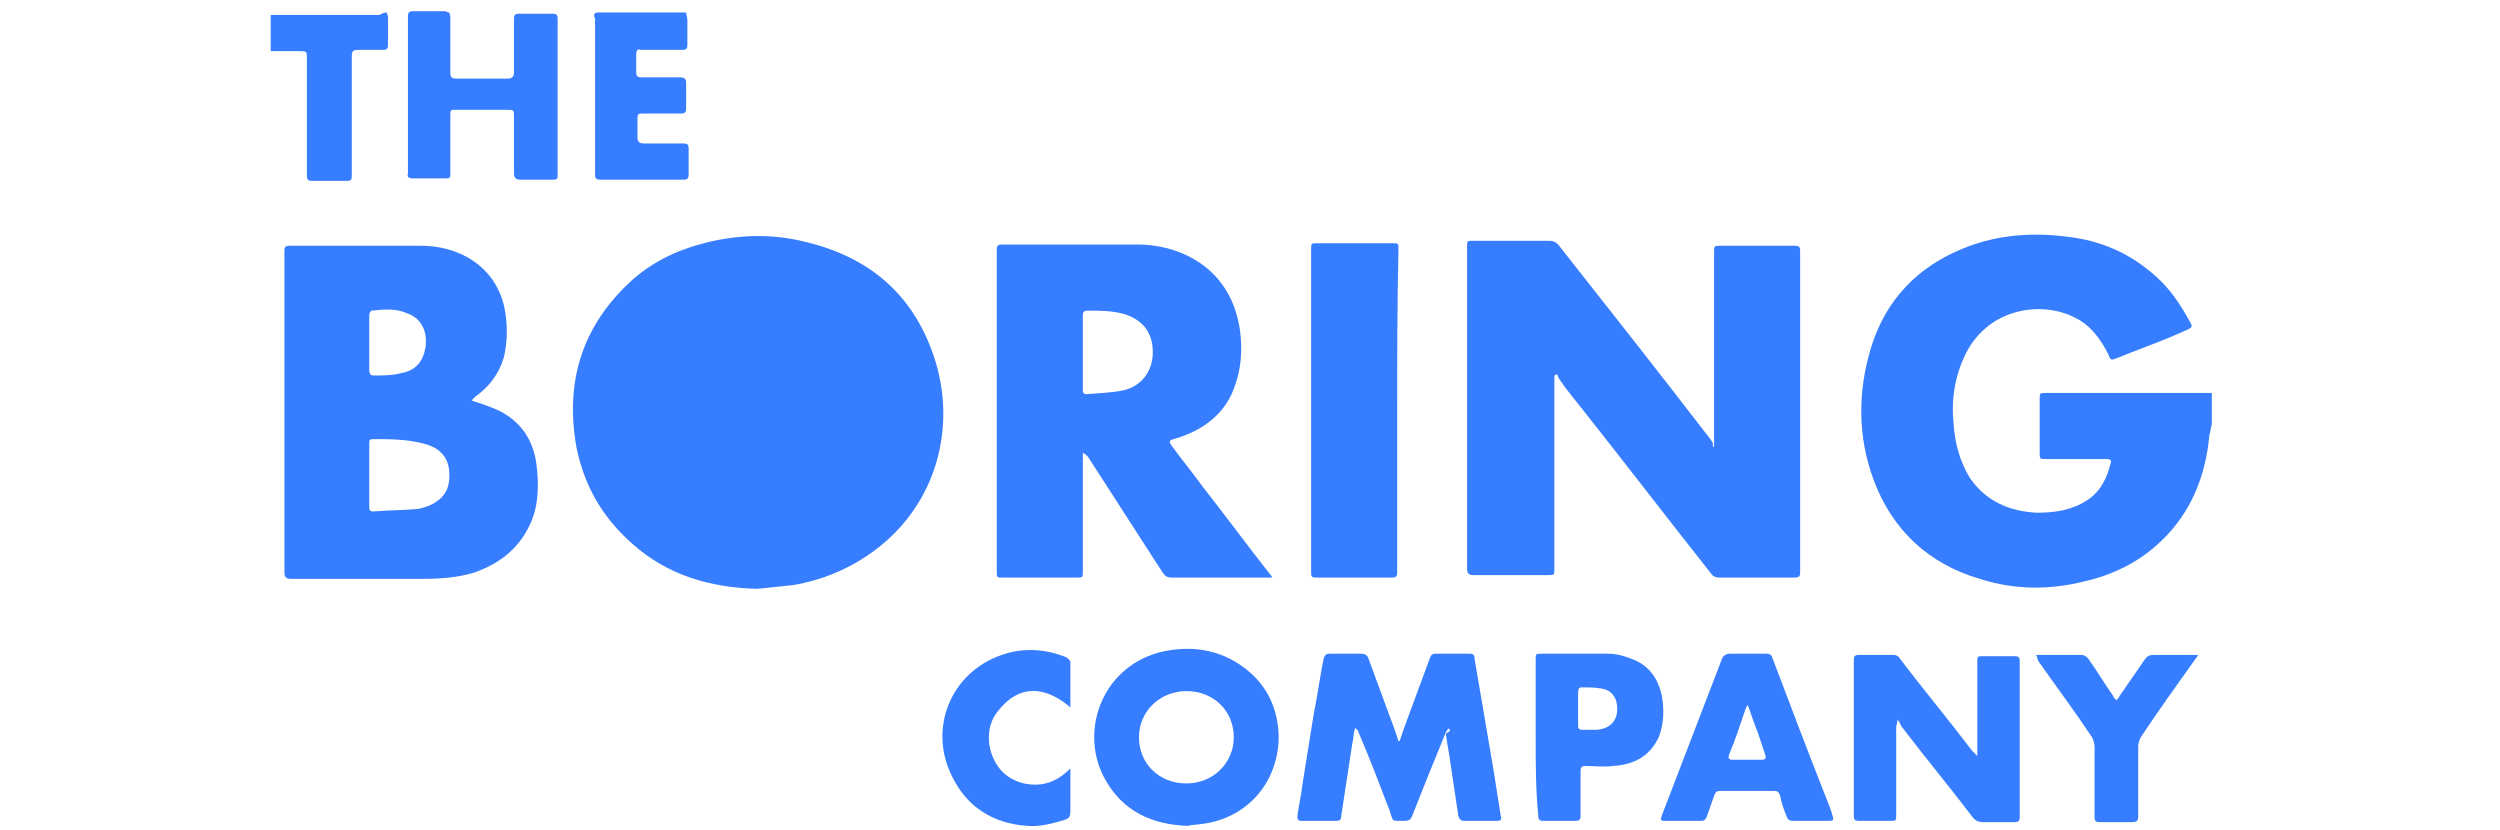
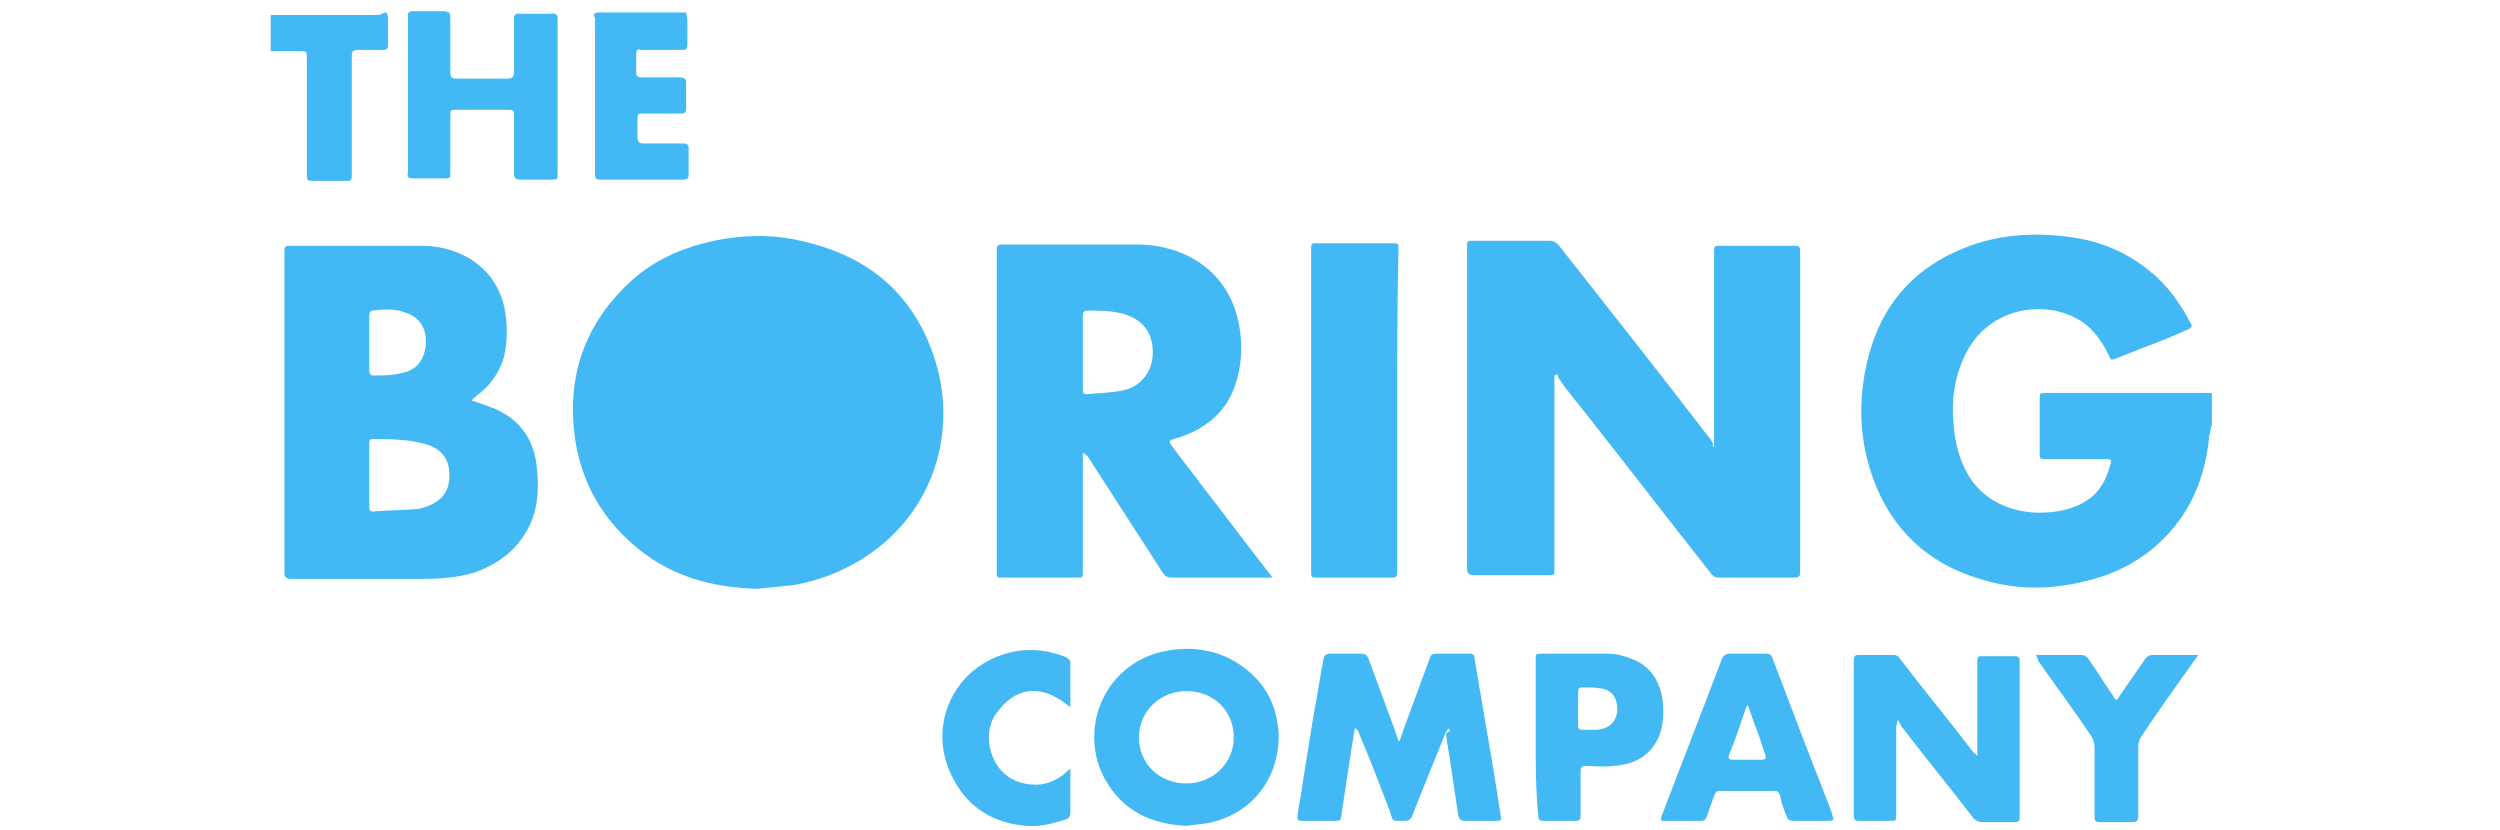
<svg xmlns="http://www.w3.org/2000/svg" version="1.1" id="Layer_1" x="0px" y="0px" viewBox="0 0 200.4 66.5" style="enable-background:new 0 0 200.4 66.5;" xml:space="preserve">
  <style type="text/css">
- 	.st0{fill:#377DFF;}
+ 	.st0{fill:#42b9f4;}
</style>
  <g>
    <g>
      <path class="st0" d="M177.3,34c-0.1,0.3-0.1,0.6-0.2,0.9c-0.3,3.3-1.5,6.3-4,8.6c-1.7,1.6-3.8,2.6-6,3.1c-2.8,0.7-5.6,0.7-8.4-0.2    c-4.1-1.2-7-3.9-8.5-7.9c-1.3-3.5-1.3-7.1-0.2-10.7c1.2-3.8,3.7-6.4,7.4-7.9c2.7-1.1,5.6-1.3,8.5-0.9c2.4,0.3,4.6,1.2,6.5,2.8    c1.4,1.1,2.4,2.6,3.2,4.1c0.2,0.3,0,0.4-0.2,0.5c-1.1,0.5-2.3,1-3.4,1.4c-0.8,0.3-1.5,0.6-2.3,0.9c-0.5,0.2-0.5,0.2-0.7-0.3    c-0.6-1.2-1.4-2.3-2.6-2.9c-2.6-1.4-6.9-0.9-8.8,2.8c-0.9,1.8-1.2,3.7-1,5.7c0.1,1.5,0.5,3,1.3,4.3c1.3,1.9,3.2,2.7,5.4,2.8    c1.4,0,2.8-0.2,4-1c1.1-0.7,1.6-1.8,1.9-3c0.1-0.3-0.2-0.3-0.4-0.3c-1.6,0-3.1,0-4.7,0c-0.6,0-0.6,0-0.6-0.5c0-1.4,0-2.9,0-4.3    c0-0.5,0-0.5,0.5-0.5c4.4,0,8.9,0,13.3,0C177.3,32.3,177.3,33.2,177.3,34z" />
      <path class="st0" d="M36,1c0.1,0.2,0.1,0.3,0.1,0.5c0,1.4,0,2.8,0,4.3c0,0.4,0.1,0.5,0.5,0.5c1.4,0,2.8,0,4.1,0    c0.3,0,0.5-0.1,0.5-0.5c0-1.4,0-2.9,0-4.3c0-0.3,0.1-0.4,0.4-0.4c0.9,0,1.8,0,2.7,0c0.3,0,0.4,0.1,0.4,0.4c0,4.1,0,8.3,0,12.4    c0,0.5,0,0.5-0.5,0.5c-0.8,0-1.7,0-2.5,0c-0.3,0-0.5-0.1-0.5-0.5c0-1.5,0-3,0-4.5c0-0.6,0-0.6-0.6-0.6c-1.3,0-2.6,0-4,0    c-0.5,0-0.5,0-0.5,0.5c0,1.5,0,3,0,4.5c0,0.5,0,0.5-0.5,0.5c-0.8,0-1.7,0-2.5,0c-0.3,0-0.5-0.1-0.4-0.4c0-4.2,0-8.4,0-12.6    c0-0.3,0.1-0.4,0.4-0.4c0.7,0,1.5,0,2.2,0c0.1,0,0.3,0,0.4,0C35.9,1,36,1,36,1z" />
      <path class="st0" d="M55,1c0,0.2,0.1,0.4,0.1,0.6c0,0.7,0,1.3,0,2c0,0.3-0.1,0.4-0.4,0.4c-1.1,0-2.2,0-3.3,0C51.1,3.9,51,4,51,4.4    c0,0.5,0,0.9,0,1.4c0,0.3,0.1,0.4,0.4,0.4c1,0,2,0,3.1,0c0.3,0,0.5,0.1,0.5,0.4c0,0.7,0,1.4,0,2.1c0,0.3-0.1,0.4-0.4,0.4    c-1,0-2,0-3,0c-0.5,0-0.5,0-0.5,0.6c0,0.4,0,0.9,0,1.3c0,0.3,0.1,0.5,0.5,0.5c1.1,0,2.2,0,3.2,0c0.3,0,0.4,0.1,0.4,0.4    c0,0.7,0,1.4,0,2.1c0,0.3-0.1,0.4-0.4,0.4c-2.2,0-4.5,0-6.7,0c-0.3,0-0.4-0.1-0.4-0.4c0-4.2,0-8.3,0-12.5C47.5,1.1,47.7,1,48,1    c2.2,0,4.3,0,6.5,0C54.6,1,54.8,1,55,1C55,1,55,1,55,1z" />
      <path class="st0" d="M31,1c0,0.1,0.1,0.2,0.1,0.4c0,0.7,0,1.5,0,2.2c0,0.3-0.1,0.4-0.4,0.4c-0.7,0-1.3,0-2,0    c-0.4,0-0.5,0.1-0.5,0.5c0,3.1,0,6.3,0,9.4c0,0.6,0,0.6-0.6,0.6c-0.8,0-1.6,0-2.4,0c-0.5,0-0.6,0-0.6-0.5c0-3.1,0-6.2,0-9.3    c0-0.6,0-0.6-0.6-0.6c-0.8,0-1.5,0-2.3,0c0-1,0-1.9,0-2.9c0.1,0,0.2,0,0.4,0c0.1,0,0.2,0,0.3,0c2.6,0,5.1,0,7.7,0    c0.1,0,0.2,0,0.3,0C30.8,1,30.9,1,31,1z" />
      <path class="st0" d="M60.7,47.2c-3.8-0.1-7.2-1.1-10-3.6c-2.4-2.1-3.9-4.7-4.5-7.8c-0.9-5.1,0.4-9.5,4.2-13.1    c1.7-1.6,3.7-2.6,6-3.2c2.7-0.7,5.5-0.8,8.2-0.1c5,1.2,8.5,4.1,10.2,9c2,5.7,0.3,12.1-4.8,15.8c-1.9,1.4-4.1,2.3-6.4,2.7    C62.6,47,61.6,47.1,60.7,47.2z" />
      <path class="st0" d="M137.4,35.8c0-0.1,0-0.3,0-0.4c0-5.1,0-10.1,0-15.2c0-0.5,0-0.5,0.6-0.5c2,0,3.9,0,5.9,0    c0.3,0,0.4,0.1,0.4,0.4c0,8.6,0,17.2,0,25.8c0,0.3-0.1,0.4-0.5,0.4c-2,0-4,0-6,0c-0.3,0-0.5-0.1-0.7-0.4    c-3.4-4.3-6.7-8.6-10.1-12.9c-0.7-0.9-1.4-1.7-2-2.6c-0.1-0.1-0.1-0.3-0.2-0.4c-0.1,0-0.1,0.1-0.2,0.1c0,0.1,0,0.2,0,0.3    c0,5.1,0,10.2,0,15.2c0,0.5,0,0.5-0.5,0.5c-2,0-4,0-6,0c-0.3,0-0.5-0.1-0.5-0.5c0-8.6,0-17.2,0-25.8c0-0.5,0-0.5,0.5-0.5    c2,0,4,0,6.1,0c0.3,0,0.5,0.1,0.7,0.3c4.1,5.2,8.2,10.4,12.2,15.6c0.1,0.1,0.1,0.2,0.2,0.3C137.3,35.9,137.3,35.8,137.4,35.8z" />
      <path class="st0" d="M37.8,32.1c0.6,0.2,1.2,0.4,1.7,0.6c2,0.8,3.2,2.3,3.5,4.5c0.2,1.6,0.2,3.3-0.5,4.8c-0.9,2-2.5,3.2-4.5,3.9    c-1.3,0.4-2.7,0.5-4.1,0.5c-3.5,0-7.1,0-10.6,0c-0.3,0-0.5-0.1-0.5-0.5c0-8.6,0-17.2,0-25.8c0-0.3,0.1-0.4,0.4-0.4    c3.5,0,7,0,10.5,0c1.4,0,2.7,0.3,3.9,1c1.5,0.9,2.4,2.2,2.8,3.8c0.3,1.4,0.3,2.8,0,4.1C40,30,39.2,31,38.1,31.8    C38,31.9,37.9,32,37.8,32.1z M29.6,38.1c0,0.8,0,1.6,0,2.5c0,0.2,0,0.4,0.3,0.4c1.2-0.1,2.4-0.1,3.6-0.2c0.5-0.1,1.1-0.3,1.5-0.6    c0.9-0.6,1.1-1.5,1-2.5c-0.1-1.1-0.8-1.8-1.9-2.1c-1.4-0.4-2.8-0.4-4.2-0.4c-0.3,0-0.3,0.1-0.3,0.4C29.6,36.5,29.6,37.3,29.6,38.1    z M29.6,27.5c0,0.7,0,1.5,0,2.2c0,0.2,0.1,0.4,0.3,0.4c0.8,0,1.6,0,2.3-0.2c1.1-0.2,1.7-0.9,1.9-2c0.2-1.3-0.3-2.4-1.5-2.8    c-0.9-0.4-1.9-0.3-2.8-0.2c-0.1,0-0.2,0.2-0.2,0.4C29.6,26.1,29.6,26.8,29.6,27.5z" />
      <path class="st0" d="M102,46.3c-0.2,0-0.3,0-0.4,0c-2.6,0-5.1,0-7.7,0c-0.3,0-0.5-0.1-0.7-0.4c-2-3.1-4-6.2-6-9.3    c-0.1-0.1-0.2-0.2-0.4-0.3c0,0.1,0,0.3,0,0.4c0,3,0,6.1,0,9.1c0,0.5,0,0.5-0.5,0.5c-2,0-4,0-5.9,0c-0.5,0-0.5,0-0.5-0.5    c0-8.6,0-17.1,0-25.7c0-0.3,0-0.5,0.4-0.5c3.6,0,7.2,0,10.8,0c1.9,0,3.8,0.5,5.4,1.7c1.7,1.3,2.6,3.1,2.9,5.2    c0.2,1.5,0.1,3-0.4,4.4c-0.7,2.1-2.3,3.4-4.3,4.1c-0.2,0.1-0.4,0.1-0.6,0.2c-0.4,0.1-0.4,0.2-0.2,0.5c0.8,1.1,1.7,2.2,2.5,3.3    c1.8,2.3,3.5,4.6,5.3,6.9C101.9,46.1,101.9,46.2,102,46.3z M86.8,28.3c0,1,0,1.9,0,2.9c0,0.2,0,0.4,0.3,0.4c1-0.1,1.9-0.1,2.9-0.3    c1.4-0.3,2.3-1.4,2.4-2.8c0.1-1.7-0.7-2.8-2.2-3.3c-1-0.3-2-0.3-3-0.3c-0.3,0-0.4,0.1-0.4,0.4C86.8,26.3,86.8,27.3,86.8,28.3z" />
      <path class="st0" d="M112,33c0,4.3,0,8.6,0,12.9c0,0.3-0.1,0.4-0.4,0.4c-2,0-4.1,0-6.1,0c-0.4,0-0.4-0.1-0.4-0.5c0-3.7,0-7.3,0-11    c0-4.9,0-9.8,0-14.8c0-0.5,0-0.5,0.5-0.5c2,0,4,0,6,0c0.5,0,0.5,0,0.5,0.5C112,24.4,112,28.7,112,33C112,33,112,33,112,33z" />
      <path class="st0" d="M116.1,58.4c-0.1,0.1-0.1,0.2-0.2,0.3c-0.9,2.2-1.8,4.4-2.7,6.7c-0.1,0.3-0.3,0.4-0.6,0.4    c-1.1,0-0.9,0.1-1.2-0.8c-0.8-2.1-1.6-4.2-2.5-6.3c0-0.1-0.1-0.2-0.2-0.3c0,0-0.1,0-0.1,0c-0.1,0.4-0.1,0.8-0.2,1.2    c-0.3,2-0.6,3.9-0.9,5.9c0,0.2-0.1,0.3-0.4,0.3c-0.9,0-1.8,0-2.8,0c-0.3,0-0.3-0.2-0.3-0.4c0.1-0.8,0.3-1.6,0.4-2.5    c0.3-1.9,0.6-3.7,0.9-5.6c0.3-1.5,0.5-3,0.8-4.5c0.1-0.3,0.2-0.4,0.5-0.4c0.8,0,1.7,0,2.5,0c0.3,0,0.5,0.1,0.6,0.4    c0.7,1.9,1.4,3.8,2.1,5.7c0.1,0.3,0.2,0.6,0.3,0.9c0,0,0.1,0,0.1,0c0.1-0.3,0.2-0.6,0.3-0.9c0.7-1.9,1.4-3.8,2.1-5.7    c0.1-0.3,0.2-0.4,0.5-0.4c0.9,0,1.8,0,2.7,0c0.3,0,0.4,0.1,0.4,0.4c0.5,2.9,1,5.9,1.5,8.8c0.2,1.3,0.4,2.5,0.6,3.8    c0.1,0.3,0,0.4-0.3,0.4c-0.9,0-1.7,0-2.6,0c-0.3,0-0.4-0.1-0.5-0.4c-0.2-1.3-0.4-2.7-0.6-4c-0.1-0.9-0.3-1.7-0.4-2.6    C116.3,58.6,116.3,58.5,116.1,58.4C116.2,58.4,116.2,58.4,116.1,58.4z" />
      <path class="st0" d="M152.1,57.7c0,0.3-0.1,0.4-0.1,0.6c0,2.3,0,4.7,0,7c0,0.5,0,0.5-0.5,0.5c-0.8,0-1.7,0-2.5,0    c-0.3,0-0.4-0.1-0.4-0.4c0-4.2,0-8.4,0-12.5c0-0.3,0.1-0.4,0.4-0.4c0.9,0,1.8,0,2.8,0c0.2,0,0.4,0.1,0.5,0.3    c1.9,2.5,3.9,4.9,5.8,7.4c0.1,0.1,0.2,0.2,0.4,0.4c0-0.3,0-0.4,0-0.5c0-2.3,0-4.7,0-7c0-0.5,0-0.5,0.5-0.5c0.8,0,1.7,0,2.5,0    c0.3,0,0.4,0.1,0.4,0.4c0,4.2,0,8.4,0,12.5c0,0.3-0.1,0.4-0.4,0.4c-0.9,0-1.7,0-2.6,0c-0.3,0-0.5-0.1-0.7-0.3    c-1.9-2.5-3.9-4.9-5.8-7.4C152.3,58,152.3,57.9,152.1,57.7z" />
      <path class="st0" d="M95.2,66.2c-2.9-0.1-5.2-1.2-6.6-3.7c-2.1-3.7-0.4-8.9,4.3-10.2c2.4-0.6,4.8-0.3,6.8,1.2    c1.9,1.4,2.8,3.4,2.8,5.7c-0.1,3.5-2.4,6.2-5.8,6.8C96.1,66.1,95.6,66.1,95.2,66.2z M91.3,59.1c0,2.1,1.6,3.7,3.8,3.7    c2.1,0,3.8-1.6,3.8-3.7c0-2.1-1.6-3.7-3.8-3.7C93,55.4,91.3,57,91.3,59.1z" />
      <path class="st0" d="M145.1,65.8c-0.4,0-0.9,0-1.3,0c-0.4,0-0.5-0.1-0.6-0.4c-0.2-0.5-0.4-1-0.5-1.6c-0.1-0.3-0.2-0.4-0.5-0.4    c-1.4,0-2.8,0-4.3,0c-0.3,0-0.4,0.1-0.5,0.4c-0.2,0.6-0.4,1.1-0.6,1.7c-0.1,0.2-0.2,0.3-0.4,0.3c-1,0-2,0-3,0    c-0.3,0-0.3-0.1-0.2-0.4c1.6-4.2,3.2-8.3,4.8-12.5c0.1-0.3,0.3-0.5,0.7-0.5c1,0,1.9,0,2.9,0c0.3,0,0.4,0.1,0.5,0.4    c1.4,3.7,2.8,7.4,4.3,11.2c0.2,0.5,0.4,1,0.5,1.4c0.1,0.3,0.1,0.4-0.3,0.4C146.1,65.8,145.6,65.8,145.1,65.8z M140.1,56.5    c-0.1,0.2-0.2,0.3-0.2,0.4c-0.4,1.2-0.8,2.4-1.3,3.6c-0.1,0.3,0,0.4,0.3,0.4c0.8,0,1.6,0,2.3,0c0.3,0,0.4-0.1,0.3-0.4    c-0.2-0.6-0.4-1.2-0.6-1.8C140.6,58,140.4,57.3,140.1,56.5z" />
      <path class="st0" d="M123.1,59.1c0-2.1,0-4.1,0-6.2c0-0.5,0-0.5,0.5-0.5c1.8,0,3.5,0,5.3,0c0.7,0,1.4,0.2,2.1,0.5    c1.2,0.5,1.9,1.5,2.2,2.8c0.2,1.1,0.2,2.2-0.2,3.3c-0.7,1.6-2,2.3-3.7,2.4c-0.7,0.1-1.5,0-2.2,0c-0.3,0-0.4,0.1-0.4,0.4    c0,1.2,0,2.4,0,3.6c0,0.3-0.1,0.4-0.4,0.4c-0.9,0-1.7,0-2.6,0c-0.3,0-0.4-0.1-0.4-0.5C123.1,63.3,123.1,61.2,123.1,59.1z     M126.5,56.9c0,0.4,0,0.9,0,1.3c0,0.2,0.1,0.3,0.3,0.3c0.4,0,0.8,0,1.2,0c1.2-0.1,1.8-0.9,1.6-2.1c-0.1-0.6-0.5-1.1-1.2-1.2    c-0.5-0.1-1-0.1-1.6-0.1c-0.2,0-0.3,0.1-0.3,0.4C126.5,56,126.5,56.5,126.5,56.9z" />
      <path class="st0" d="M85.8,61.6c0,0.2,0,0.4,0,0.7c0,0.9,0,1.9,0,2.8c0,0.3-0.1,0.5-0.4,0.6c-1,0.3-2,0.6-3.1,0.5    c-2.7-0.2-4.8-1.5-6-4c-1.9-3.8-0.1-8.3,4-9.7c1.7-0.6,3.5-0.5,5.2,0.2c0.1,0.1,0.3,0.2,0.3,0.4c0,1.2,0,2.4,0,3.5    c0,0,0,0.1,0,0.1c-2-1.7-4.1-1.9-5.8,0.3c-1.1,1.3-0.9,3.4,0.2,4.7c0.7,0.8,1.7,1.2,2.8,1.2c1.1,0,2-0.5,2.8-1.3    C85.8,61.6,85.8,61.6,85.8,61.6z" />
      <path class="st0" d="M163.2,52.5c0.2,0,0.3,0,0.4,0c1.1,0,2.2,0,3.2,0c0.3,0,0.4,0.1,0.6,0.3c0.7,1,1.3,2,2,3    c0.2,0.4,0.3,0.4,0.5,0c0.7-1,1.3-1.9,2-2.9c0.2-0.3,0.4-0.4,0.7-0.4c1.1,0,2.1,0,3.2,0c0.1,0,0.2,0,0.4,0    c-0.1,0.2-0.1,0.2-0.2,0.3c-1.5,2.1-3,4.2-4.4,6.3c-0.1,0.2-0.2,0.5-0.2,0.7c0,1.9,0,3.7,0,5.6c0,0.4-0.1,0.5-0.5,0.5    c-0.9,0-1.7,0-2.6,0c-0.3,0-0.4-0.1-0.4-0.4c0-1.9,0-3.7,0-5.6c0-0.3-0.1-0.6-0.2-0.8c-1.4-2.1-2.9-4.1-4.3-6.1    C163.3,52.8,163.3,52.6,163.2,52.5z" />
    </g>
  </g>
</svg>
